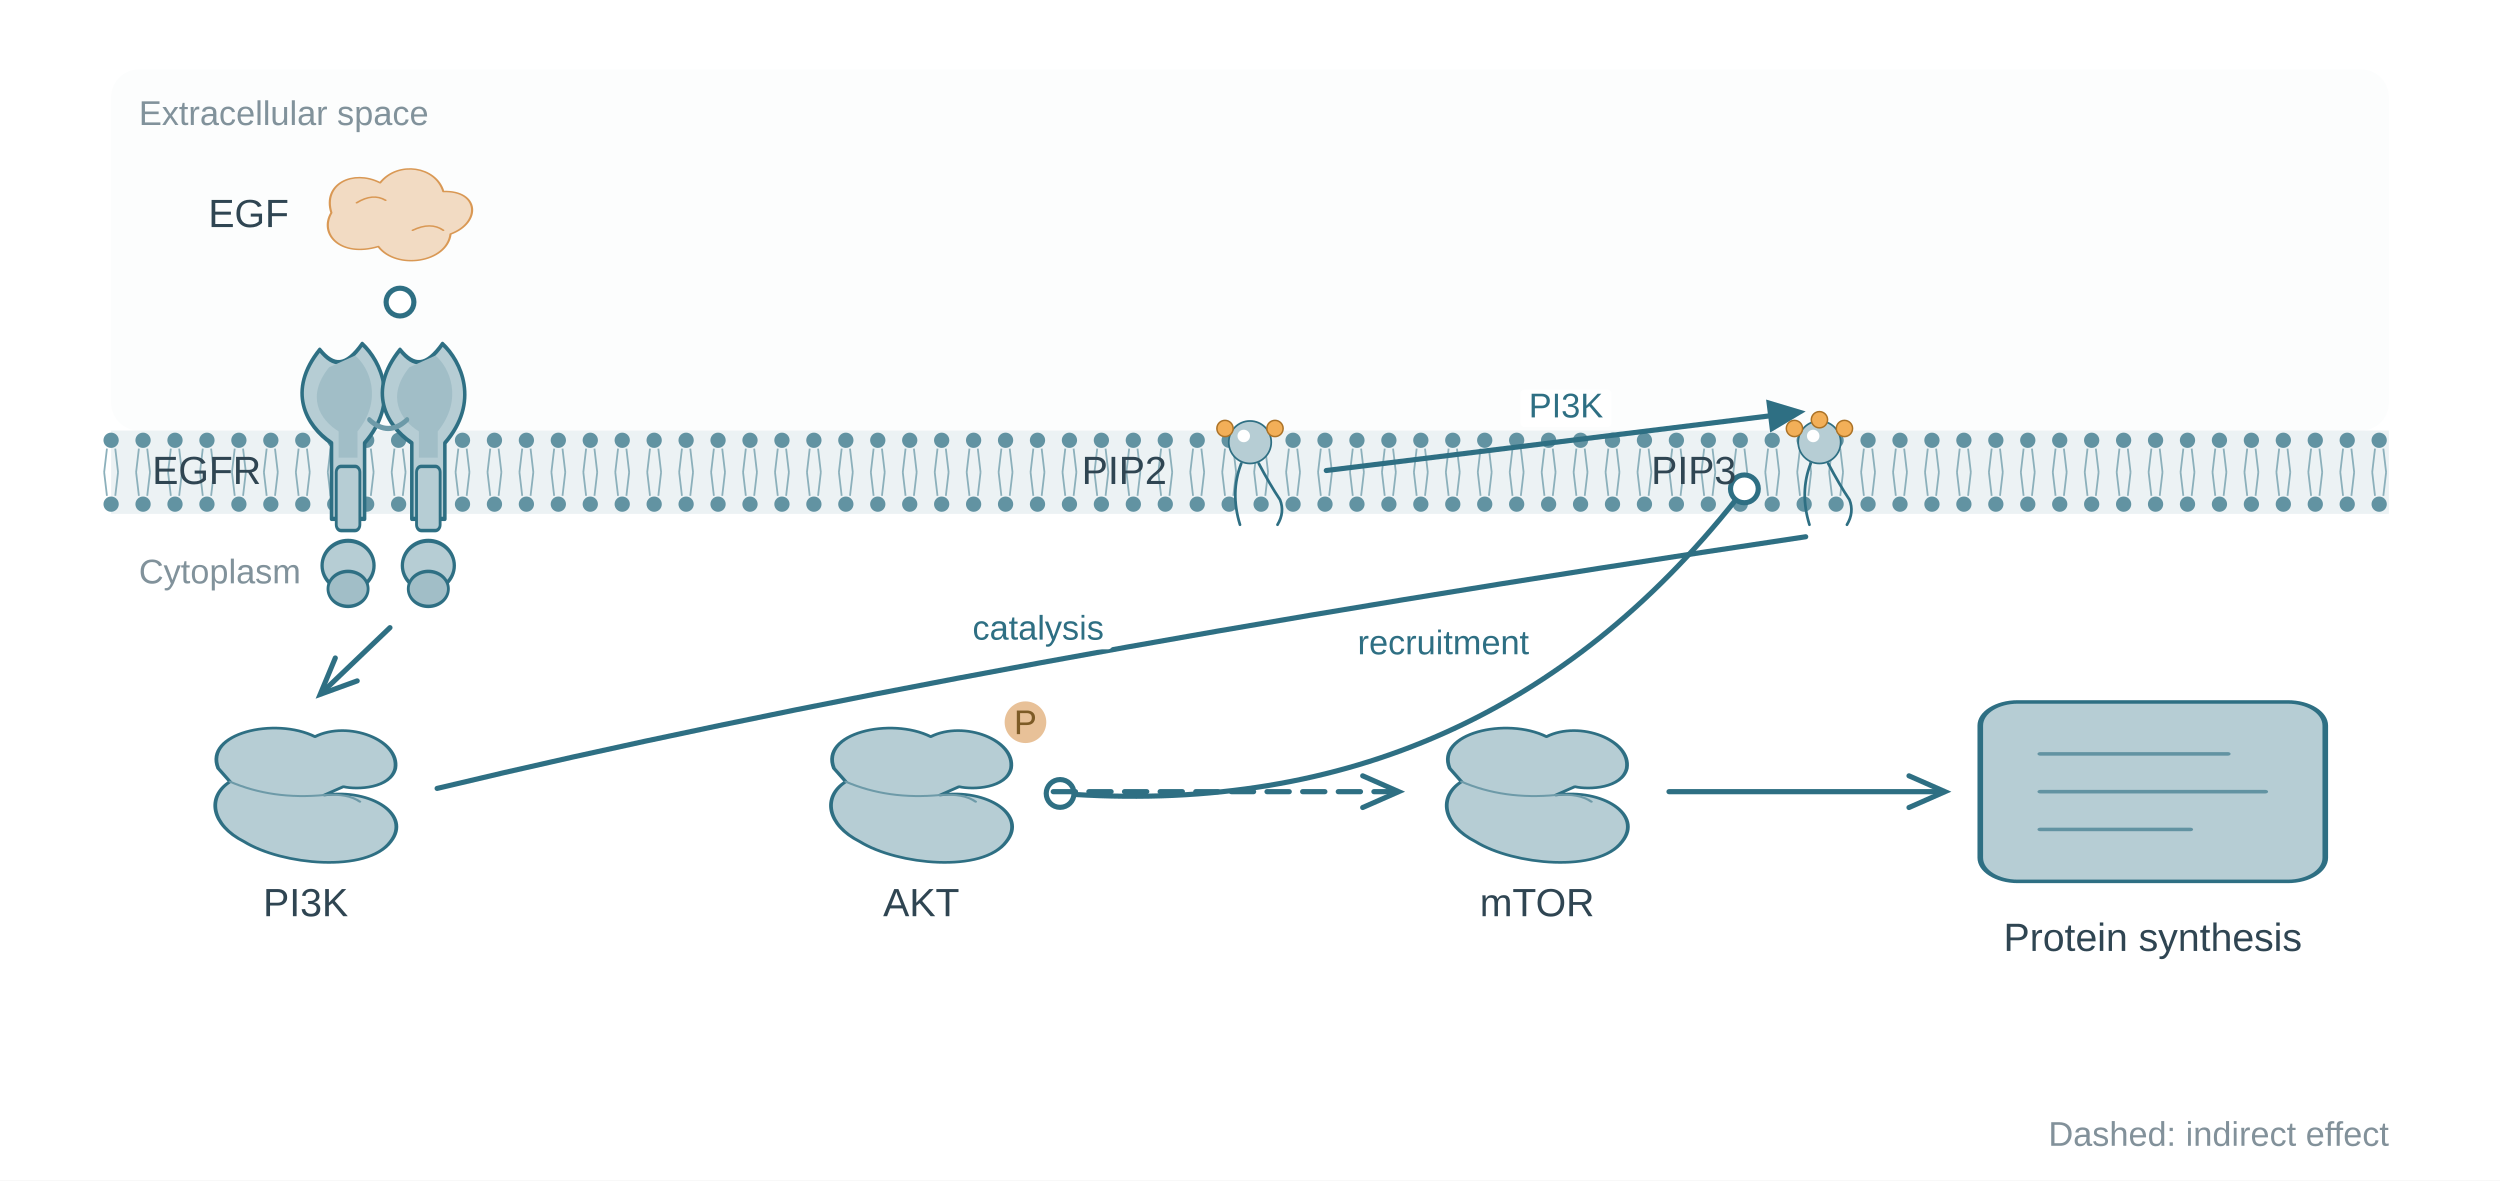
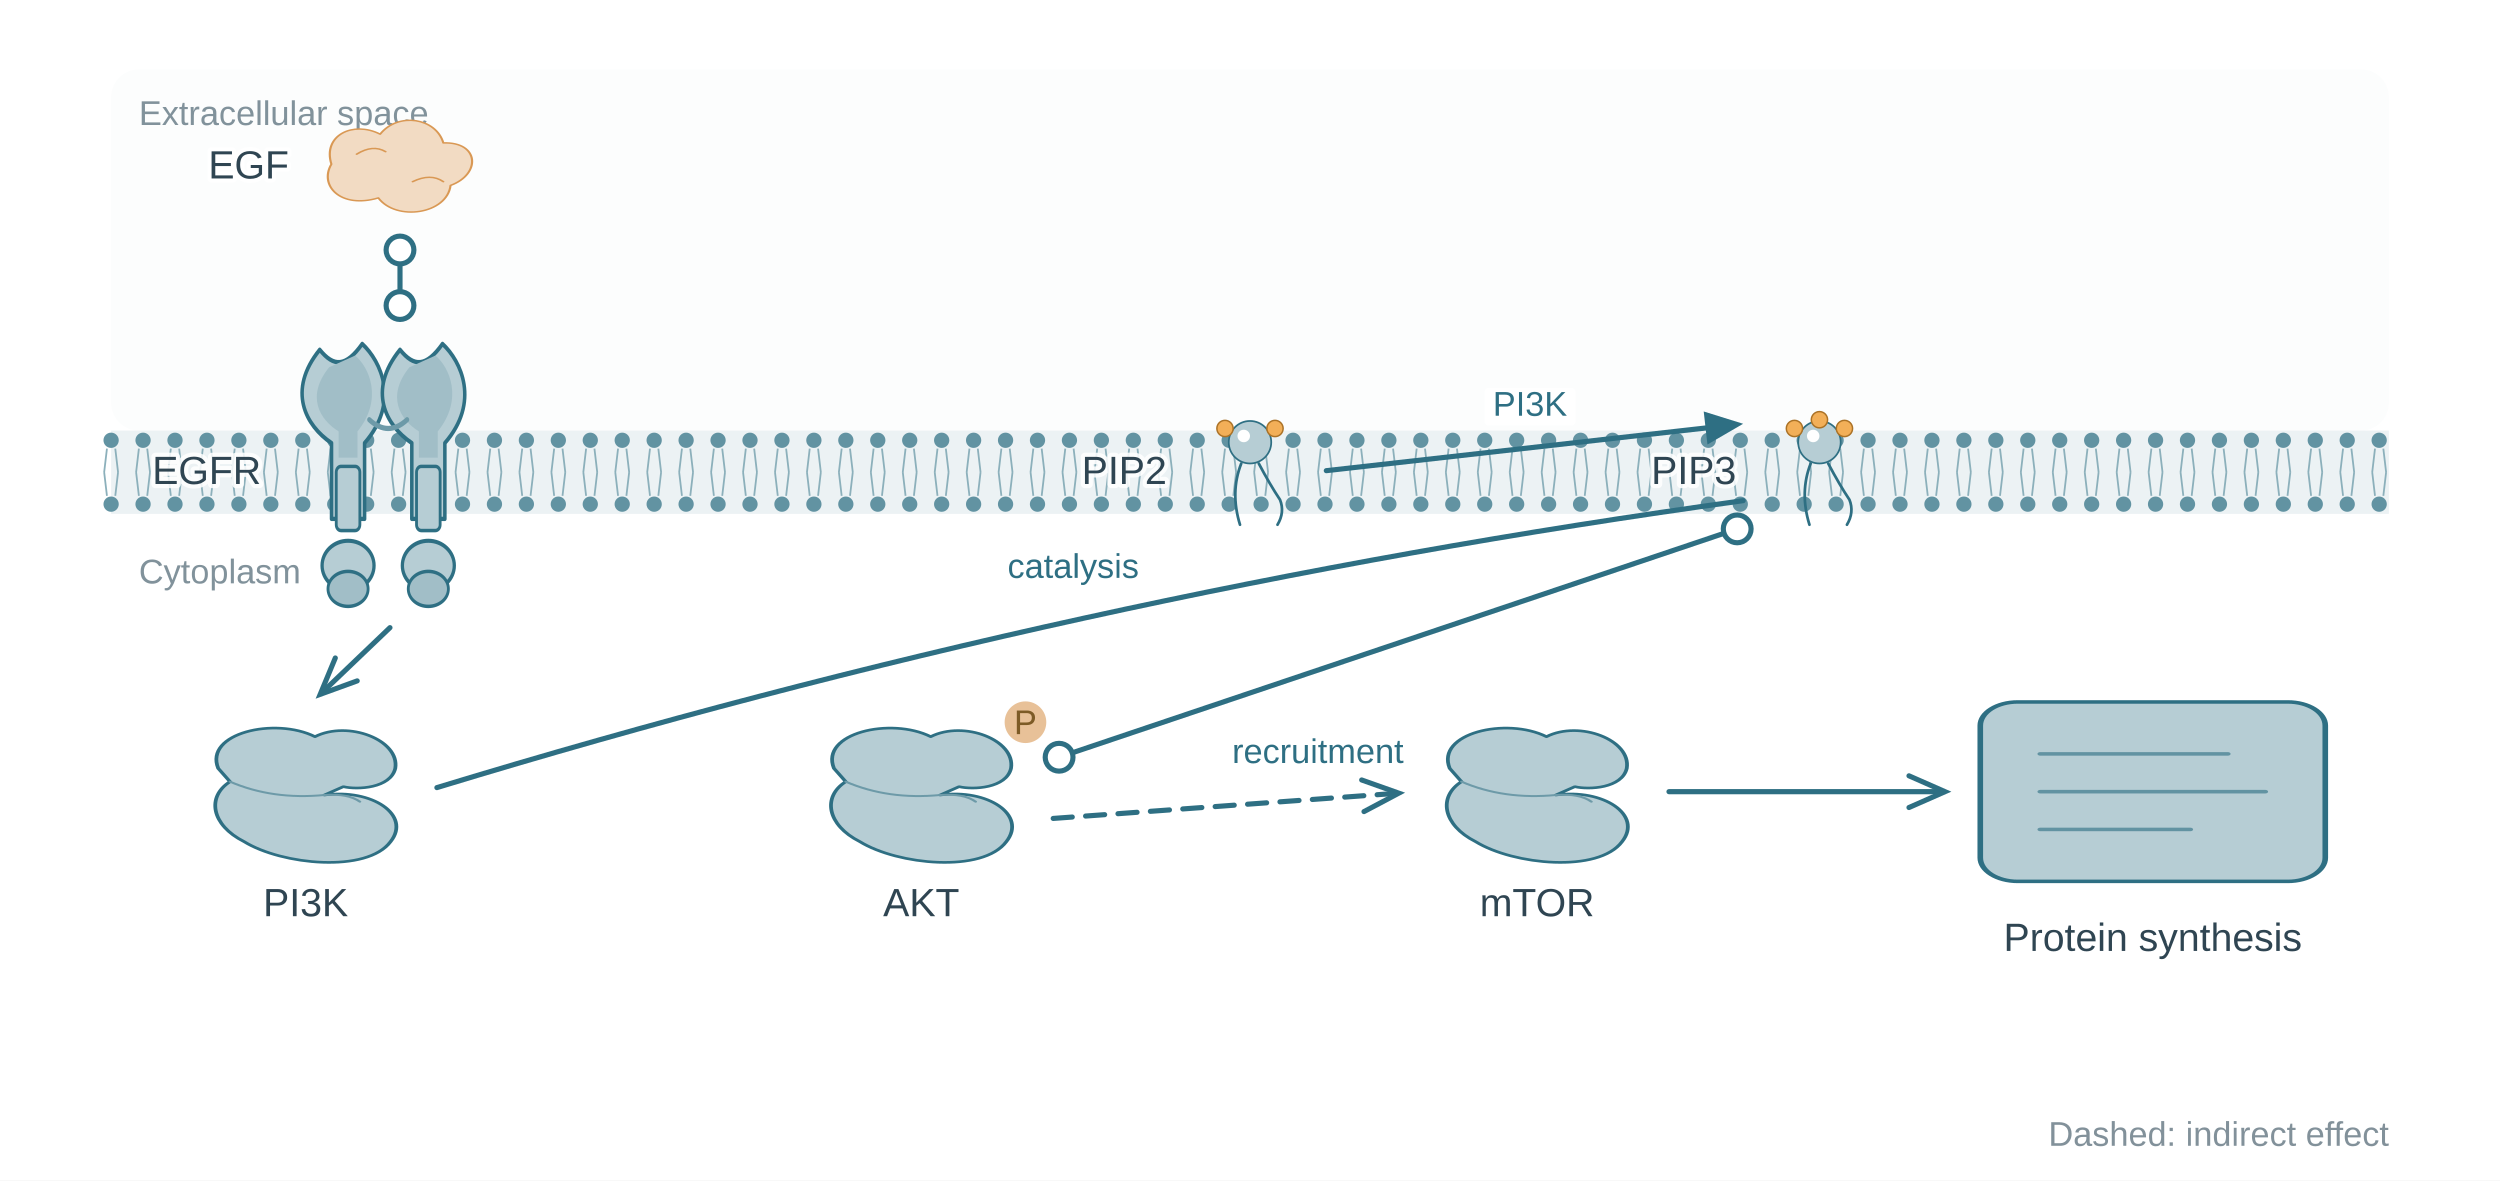
<svg xmlns="http://www.w3.org/2000/svg" width="180.0mm" height="85.0mm" viewBox="0 0 180.0 85.0" data-version="3" data-revision="1">
  <rect width="180.0" height="85.0" fill="#FFFFFF" />
  <g id="layer-compartments">
    <rect x="8.0" y="5.0" width="164.0" height="26.0" rx="2" fill="#fcfdfd" />
    <text x="10" y="9" font-size="2.469" font-family="Arial,Microsoft YaHei,sans-serif" fill="#81929B" text-anchor="start" font-weight="400">Extracellular space</text>
    <rect x="8.0" y="31.0" width="164.0" height="6.0" fill="#ecf2f4" />
    <path d="M 7.7 32.3 L 7.5 34.0 M 8.3 32.3 L 8.5 34.0 M 7.7 35.7 L 7.5 34.0 M 8.3 35.7 L 8.5 34.0" fill="none" stroke="#8cb0bb" stroke-width=".13" />
    <circle cx="8.0" cy="31.7" r=".55" fill="#6293a2" />
    <circle cx="8.0" cy="36.3" r=".55" fill="#6293a2" />
    <path d="M 10.0 32.3 L 9.8 34.0 M 10.6 32.3 L 10.8 34.0 M 10.0 35.7 L 9.8 34.0 M 10.6 35.7 L 10.8 34.0" fill="none" stroke="#8cb0bb" stroke-width=".13" />
    <circle cx="10.3" cy="31.7" r=".55" fill="#6293a2" />
    <circle cx="10.3" cy="36.3" r=".55" fill="#6293a2" />
    <path d="M 12.3 32.3 L 12.1 34.0 M 12.9 32.3 L 13.1 34.0 M 12.3 35.7 L 12.1 34.0 M 12.9 35.7 L 13.1 34.0" fill="none" stroke="#8cb0bb" stroke-width=".13" />
    <circle cx="12.6" cy="31.7" r=".55" fill="#6293a2" />
    <circle cx="12.6" cy="36.3" r=".55" fill="#6293a2" />
    <path d="M 14.6 32.3 L 14.4 34.0 M 15.2 32.3 L 15.4 34.0 M 14.6 35.7 L 14.4 34.0 M 15.2 35.7 L 15.4 34.0" fill="none" stroke="#8cb0bb" stroke-width=".13" />
    <circle cx="14.9" cy="31.7" r=".55" fill="#6293a2" />
    <circle cx="14.9" cy="36.3" r=".55" fill="#6293a2" />
    <path d="M 16.9 32.3 L 16.7 34.0 M 17.5 32.3 L 17.7 34.0 M 16.9 35.7 L 16.7 34.0 M 17.5 35.7 L 17.7 34.0" fill="none" stroke="#8cb0bb" stroke-width=".13" />
    <circle cx="17.2" cy="31.7" r=".55" fill="#6293a2" />
    <circle cx="17.2" cy="36.3" r=".55" fill="#6293a2" />
    <path d="M 19.2 32.3 L 19.0 34.0 M 19.8 32.3 L 20.0 34.0 M 19.2 35.7 L 19.0 34.0 M 19.8 35.7 L 20.0 34.0" fill="none" stroke="#8cb0bb" stroke-width=".13" />
    <circle cx="19.5" cy="31.7" r=".55" fill="#6293a2" />
    <circle cx="19.5" cy="36.3" r=".55" fill="#6293a2" />
    <path d="M 21.5 32.3 L 21.3 34.0 M 22.1 32.3 L 22.3 34.0 M 21.5 35.7 L 21.3 34.0 M 22.1 35.7 L 22.3 34.0" fill="none" stroke="#8cb0bb" stroke-width=".13" />
    <circle cx="21.8" cy="31.7" r=".55" fill="#6293a2" />
    <circle cx="21.8" cy="36.3" r=".55" fill="#6293a2" />
    <path d="M 23.8 32.3 L 23.6 34.0 M 24.4 32.3 L 24.6 34.0 M 23.8 35.7 L 23.6 34.0 M 24.4 35.7 L 24.6 34.0" fill="none" stroke="#8cb0bb" stroke-width=".13" />
    <circle cx="24.1" cy="31.7" r=".55" fill="#6293a2" />
    <circle cx="24.1" cy="36.3" r=".55" fill="#6293a2" />
    <path d="M 26.1 32.3 L 25.9 34.0 M 26.7 32.3 L 26.9 34.0 M 26.1 35.7 L 25.9 34.0 M 26.7 35.7 L 26.9 34.0" fill="none" stroke="#8cb0bb" stroke-width=".13" />
    <circle cx="26.4" cy="31.7" r=".55" fill="#6293a2" />
    <circle cx="26.4" cy="36.3" r=".55" fill="#6293a2" />
    <path d="M 28.4 32.3 L 28.2 34.0 M 29.0 32.3 L 29.2 34.0 M 28.4 35.7 L 28.2 34.0 M 29.0 35.7 L 29.2 34.0" fill="none" stroke="#8cb0bb" stroke-width=".13" />
    <circle cx="28.7" cy="31.7" r=".55" fill="#6293a2" />
    <circle cx="28.7" cy="36.3" r=".55" fill="#6293a2" />
    <path d="M 30.7 32.3 L 30.5 34.0 M 31.3 32.3 L 31.5 34.0 M 30.7 35.7 L 30.5 34.0 M 31.3 35.7 L 31.5 34.0" fill="none" stroke="#8cb0bb" stroke-width=".13" />
    <circle cx="31.0" cy="31.7" r=".55" fill="#6293a2" />
    <circle cx="31.0" cy="36.3" r=".55" fill="#6293a2" />
    <path d="M 33.0 32.3 L 32.8 34.0 M 33.6 32.3 L 33.8 34.0 M 33.0 35.7 L 32.8 34.0 M 33.6 35.7 L 33.8 34.0" fill="none" stroke="#8cb0bb" stroke-width=".13" />
    <circle cx="33.3" cy="31.7" r=".55" fill="#6293a2" />
    <circle cx="33.3" cy="36.3" r=".55" fill="#6293a2" />
    <path d="M 35.3 32.3 L 35.1 34.0 M 35.9 32.3 L 36.1 34.0 M 35.3 35.7 L 35.1 34.0 M 35.9 35.7 L 36.1 34.0" fill="none" stroke="#8cb0bb" stroke-width=".13" />
    <circle cx="35.6" cy="31.7" r=".55" fill="#6293a2" />
    <circle cx="35.6" cy="36.3" r=".55" fill="#6293a2" />
    <path d="M 37.6 32.3 L 37.4 34.0 M 38.2 32.3 L 38.4 34.0 M 37.6 35.7 L 37.4 34.0 M 38.2 35.7 L 38.4 34.0" fill="none" stroke="#8cb0bb" stroke-width=".13" />
    <circle cx="37.9" cy="31.7" r=".55" fill="#6293a2" />
    <circle cx="37.9" cy="36.3" r=".55" fill="#6293a2" />
    <path d="M 39.9 32.3 L 39.7 34.0 M 40.5 32.3 L 40.7 34.0 M 39.9 35.7 L 39.7 34.0 M 40.5 35.7 L 40.7 34.0" fill="none" stroke="#8cb0bb" stroke-width=".13" />
    <circle cx="40.2" cy="31.7" r=".55" fill="#6293a2" />
    <circle cx="40.2" cy="36.3" r=".55" fill="#6293a2" />
    <path d="M 42.2 32.3 L 42.0 34.0 M 42.8 32.3 L 43.0 34.0 M 42.2 35.7 L 42.0 34.0 M 42.8 35.7 L 43.0 34.0" fill="none" stroke="#8cb0bb" stroke-width=".13" />
    <circle cx="42.5" cy="31.7" r=".55" fill="#6293a2" />
    <circle cx="42.5" cy="36.3" r=".55" fill="#6293a2" />
    <path d="M 44.5 32.3 L 44.3 34.0 M 45.1 32.3 L 45.3 34.0 M 44.5 35.7 L 44.3 34.0 M 45.1 35.7 L 45.3 34.0" fill="none" stroke="#8cb0bb" stroke-width=".13" />
    <circle cx="44.8" cy="31.7" r=".55" fill="#6293a2" />
    <circle cx="44.8" cy="36.3" r=".55" fill="#6293a2" />
    <path d="M 46.8 32.3 L 46.6 34.0 M 47.4 32.3 L 47.6 34.0 M 46.8 35.7 L 46.6 34.0 M 47.4 35.7 L 47.6 34.0" fill="none" stroke="#8cb0bb" stroke-width=".13" />
    <circle cx="47.1" cy="31.7" r=".55" fill="#6293a2" />
    <circle cx="47.1" cy="36.3" r=".55" fill="#6293a2" />
    <path d="M 49.1 32.3 L 48.9 34.0 M 49.7 32.3 L 49.9 34.0 M 49.1 35.7 L 48.9 34.0 M 49.7 35.7 L 49.9 34.0" fill="none" stroke="#8cb0bb" stroke-width=".13" />
    <circle cx="49.4" cy="31.7" r=".55" fill="#6293a2" />
    <circle cx="49.4" cy="36.3" r=".55" fill="#6293a2" />
    <path d="M 51.4 32.3 L 51.2 34.0 M 52 32.3 L 52.2 34.0 M 51.4 35.7 L 51.2 34.0 M 52 35.7 L 52.2 34.0" fill="none" stroke="#8cb0bb" stroke-width=".13" />
    <circle cx="51.7" cy="31.7" r=".55" fill="#6293a2" />
    <circle cx="51.7" cy="36.3" r=".55" fill="#6293a2" />
    <path d="M 53.7 32.3 L 53.5 34.0 M 54.3 32.3 L 54.5 34.0 M 53.7 35.7 L 53.5 34.0 M 54.3 35.7 L 54.5 34.0" fill="none" stroke="#8cb0bb" stroke-width=".13" />
    <circle cx="54.0" cy="31.7" r=".55" fill="#6293a2" />
    <circle cx="54.0" cy="36.3" r=".55" fill="#6293a2" />
    <path d="M 56.0 32.3 L 55.8 34.0 M 56.6 32.3 L 56.8 34.0 M 56.0 35.7 L 55.8 34.0 M 56.6 35.7 L 56.8 34.0" fill="none" stroke="#8cb0bb" stroke-width=".13" />
    <circle cx="56.3" cy="31.7" r=".55" fill="#6293a2" />
    <circle cx="56.3" cy="36.3" r=".55" fill="#6293a2" />
    <path d="M 58.3 32.3 L 58.1 34.0 M 58.9 32.3 L 59.1 34.0 M 58.3 35.7 L 58.1 34.0 M 58.9 35.7 L 59.1 34.0" fill="none" stroke="#8cb0bb" stroke-width=".13" />
    <circle cx="58.6" cy="31.7" r=".55" fill="#6293a2" />
    <circle cx="58.6" cy="36.3" r=".55" fill="#6293a2" />
    <path d="M 60.6 32.3 L 60.4 34.0 M 61.2 32.3 L 61.4 34.0 M 60.6 35.7 L 60.4 34.0 M 61.2 35.7 L 61.4 34.0" fill="none" stroke="#8cb0bb" stroke-width=".13" />
    <circle cx="60.9" cy="31.7" r=".55" fill="#6293a2" />
    <circle cx="60.9" cy="36.3" r=".55" fill="#6293a2" />
    <path d="M 62.9 32.3 L 62.7 34.0 M 63.5 32.3 L 63.7 34.0 M 62.9 35.7 L 62.7 34.0 M 63.5 35.7 L 63.7 34.0" fill="none" stroke="#8cb0bb" stroke-width=".13" />
    <circle cx="63.2" cy="31.7" r=".55" fill="#6293a2" />
    <circle cx="63.2" cy="36.3" r=".55" fill="#6293a2" />
    <path d="M 65.2 32.3 L 65.0 34.0 M 65.8 32.3 L 66.0 34.0 M 65.2 35.7 L 65.0 34.0 M 65.8 35.7 L 66.0 34.0" fill="none" stroke="#8cb0bb" stroke-width=".13" />
    <circle cx="65.5" cy="31.7" r=".55" fill="#6293a2" />
    <circle cx="65.5" cy="36.3" r=".55" fill="#6293a2" />
    <path d="M 67.5 32.3 L 67.3 34.0 M 68.1 32.3 L 68.3 34.0 M 67.5 35.7 L 67.3 34.0 M 68.1 35.7 L 68.3 34.0" fill="none" stroke="#8cb0bb" stroke-width=".13" />
    <circle cx="67.8" cy="31.7" r=".55" fill="#6293a2" />
    <circle cx="67.8" cy="36.3" r=".55" fill="#6293a2" />
    <path d="M 69.8 32.3 L 69.6 34.0 M 70.4 32.3 L 70.6 34.0 M 69.8 35.7 L 69.6 34.0 M 70.4 35.7 L 70.6 34.0" fill="none" stroke="#8cb0bb" stroke-width=".13" />
    <circle cx="70.1" cy="31.7" r=".55" fill="#6293a2" />
    <circle cx="70.1" cy="36.3" r=".55" fill="#6293a2" />
    <path d="M 72.1 32.3 L 71.9 34.0 M 72.7 32.3 L 72.9 34.0 M 72.1 35.7 L 71.9 34.0 M 72.7 35.7 L 72.9 34.0" fill="none" stroke="#8cb0bb" stroke-width=".13" />
    <circle cx="72.4" cy="31.7" r=".55" fill="#6293a2" />
    <circle cx="72.4" cy="36.3" r=".55" fill="#6293a2" />
    <path d="M 74.4 32.3 L 74.2 34.0 M 75 32.3 L 75.2 34.0 M 74.4 35.7 L 74.2 34.0 M 75 35.7 L 75.2 34.0" fill="none" stroke="#8cb0bb" stroke-width=".13" />
    <circle cx="74.7" cy="31.7" r=".55" fill="#6293a2" />
    <circle cx="74.7" cy="36.3" r=".55" fill="#6293a2" />
    <path d="M 76.7 32.3 L 76.5 34.0 M 77.3 32.3 L 77.5 34.0 M 76.7 35.7 L 76.5 34.0 M 77.3 35.7 L 77.5 34.0" fill="none" stroke="#8cb0bb" stroke-width=".13" />
    <circle cx="77.0" cy="31.7" r=".55" fill="#6293a2" />
    <circle cx="77.0" cy="36.3" r=".55" fill="#6293a2" />
    <path d="M 79.0 32.3 L 78.8 34.0 M 79.6 32.3 L 79.8 34.0 M 79.0 35.7 L 78.8 34.0 M 79.6 35.7 L 79.8 34.0" fill="none" stroke="#8cb0bb" stroke-width=".13" />
    <circle cx="79.3" cy="31.7" r=".55" fill="#6293a2" />
    <circle cx="79.3" cy="36.3" r=".55" fill="#6293a2" />
    <path d="M 81.3 32.3 L 81.1 34.0 M 81.9 32.3 L 82.1 34.0 M 81.3 35.7 L 81.1 34.0 M 81.9 35.7 L 82.1 34.0" fill="none" stroke="#8cb0bb" stroke-width=".13" />
    <circle cx="81.6" cy="31.7" r=".55" fill="#6293a2" />
    <circle cx="81.6" cy="36.3" r=".55" fill="#6293a2" />
    <path d="M 83.6 32.3 L 83.4 34.0 M 84.2 32.3 L 84.4 34.0 M 83.6 35.7 L 83.4 34.0 M 84.2 35.7 L 84.4 34.0" fill="none" stroke="#8cb0bb" stroke-width=".13" />
    <circle cx="83.9" cy="31.7" r=".55" fill="#6293a2" />
    <circle cx="83.9" cy="36.3" r=".55" fill="#6293a2" />
    <path d="M 85.9 32.3 L 85.7 34.0 M 86.5 32.3 L 86.7 34.0 M 85.9 35.7 L 85.7 34.0 M 86.5 35.7 L 86.7 34.0" fill="none" stroke="#8cb0bb" stroke-width=".13" />
    <circle cx="86.2" cy="31.7" r=".55" fill="#6293a2" />
    <circle cx="86.2" cy="36.3" r=".55" fill="#6293a2" />
    <path d="M 88.2 32.3 L 88.0 34.0 M 88.8 32.3 L 89.0 34.0 M 88.2 35.7 L 88.0 34.0 M 88.8 35.7 L 89.0 34.0" fill="none" stroke="#8cb0bb" stroke-width=".13" />
    <circle cx="88.5" cy="31.7" r=".55" fill="#6293a2" />
    <circle cx="88.5" cy="36.3" r=".55" fill="#6293a2" />
    <path d="M 90.5 32.3 L 90.3 34.0 M 91.1 32.3 L 91.3 34.0 M 90.5 35.7 L 90.3 34.0 M 91.1 35.7 L 91.3 34.0" fill="none" stroke="#8cb0bb" stroke-width=".13" />
    <circle cx="90.8" cy="31.7" r=".55" fill="#6293a2" />
    <circle cx="90.8" cy="36.3" r=".55" fill="#6293a2" />
    <path d="M 92.8 32.3 L 92.6 34.0 M 93.4 32.3 L 93.6 34.0 M 92.8 35.7 L 92.6 34.0 M 93.4 35.7 L 93.6 34.0" fill="none" stroke="#8cb0bb" stroke-width=".13" />
    <circle cx="93.1" cy="31.7" r=".55" fill="#6293a2" />
    <circle cx="93.1" cy="36.3" r=".55" fill="#6293a2" />
    <path d="M 95.1 32.3 L 94.9 34.0 M 95.7 32.3 L 95.9 34.0 M 95.1 35.7 L 94.9 34.0 M 95.7 35.7 L 95.9 34.0" fill="none" stroke="#8cb0bb" stroke-width=".13" />
    <circle cx="95.4" cy="31.7" r=".55" fill="#6293a2" />
    <circle cx="95.4" cy="36.3" r=".55" fill="#6293a2" />
    <path d="M 97.4 32.3 L 97.2 34.0 M 98 32.3 L 98.2 34.0 M 97.4 35.7 L 97.2 34.0 M 98 35.7 L 98.2 34.0" fill="none" stroke="#8cb0bb" stroke-width=".13" />
    <circle cx="97.7" cy="31.7" r=".55" fill="#6293a2" />
    <circle cx="97.7" cy="36.3" r=".55" fill="#6293a2" />
    <path d="M 99.7 32.3 L 99.5 34.0 M 100.3 32.3 L 100.5 34.0 M 99.7 35.7 L 99.5 34.0 M 100.3 35.7 L 100.5 34.0" fill="none" stroke="#8cb0bb" stroke-width=".13" />
    <circle cx="100.0" cy="31.7" r=".55" fill="#6293a2" />
    <circle cx="100.0" cy="36.3" r=".55" fill="#6293a2" />
    <path d="M 102.0 32.3 L 101.8 34.0 M 102.6 32.3 L 102.8 34.0 M 102.0 35.7 L 101.8 34.0 M 102.6 35.7 L 102.8 34.0" fill="none" stroke="#8cb0bb" stroke-width=".13" />
    <circle cx="102.3" cy="31.7" r=".55" fill="#6293a2" />
    <circle cx="102.3" cy="36.3" r=".55" fill="#6293a2" />
    <path d="M 104.3 32.3 L 104.1 34.0 M 104.9 32.3 L 105.1 34.0 M 104.3 35.7 L 104.1 34.0 M 104.9 35.7 L 105.1 34.0" fill="none" stroke="#8cb0bb" stroke-width=".13" />
    <circle cx="104.6" cy="31.7" r=".55" fill="#6293a2" />
    <circle cx="104.6" cy="36.3" r=".55" fill="#6293a2" />
    <path d="M 106.6 32.3 L 106.4 34.0 M 107.2 32.3 L 107.4 34.0 M 106.6 35.7 L 106.4 34.0 M 107.2 35.7 L 107.4 34.0" fill="none" stroke="#8cb0bb" stroke-width=".13" />
    <circle cx="106.9" cy="31.7" r=".55" fill="#6293a2" />
    <circle cx="106.9" cy="36.3" r=".55" fill="#6293a2" />
    <path d="M 108.9 32.3 L 108.7 34.0 M 109.5 32.3 L 109.7 34.0 M 108.9 35.7 L 108.7 34.0 M 109.5 35.7 L 109.7 34.0" fill="none" stroke="#8cb0bb" stroke-width=".13" />
    <circle cx="109.2" cy="31.7" r=".55" fill="#6293a2" />
    <circle cx="109.2" cy="36.3" r=".55" fill="#6293a2" />
    <path d="M 111.2 32.3 L 111 34.0 M 111.8 32.3 L 112 34.0 M 111.2 35.7 L 111 34.0 M 111.8 35.7 L 112 34.0" fill="none" stroke="#8cb0bb" stroke-width=".13" />
    <circle cx="111.5" cy="31.7" r=".55" fill="#6293a2" />
    <circle cx="111.5" cy="36.3" r=".55" fill="#6293a2" />
    <path d="M 113.5 32.3 L 113.3 34.0 M 114.1 32.3 L 114.3 34.0 M 113.5 35.7 L 113.3 34.0 M 114.1 35.7 L 114.3 34.0" fill="none" stroke="#8cb0bb" stroke-width=".13" />
    <circle cx="113.8" cy="31.7" r=".55" fill="#6293a2" />
    <circle cx="113.8" cy="36.3" r=".55" fill="#6293a2" />
    <path d="M 115.8 32.3 L 115.6 34.0 M 116.4 32.3 L 116.6 34.0 M 115.8 35.7 L 115.6 34.0 M 116.4 35.7 L 116.6 34.0" fill="none" stroke="#8cb0bb" stroke-width=".13" />
    <circle cx="116.1" cy="31.7" r=".55" fill="#6293a2" />
    <circle cx="116.1" cy="36.3" r=".55" fill="#6293a2" />
    <path d="M 118.1 32.3 L 117.9 34.0 M 118.7 32.3 L 118.9 34.0 M 118.1 35.7 L 117.9 34.0 M 118.7 35.7 L 118.9 34.0" fill="none" stroke="#8cb0bb" stroke-width=".13" />
    <circle cx="118.4" cy="31.7" r=".55" fill="#6293a2" />
    <circle cx="118.4" cy="36.3" r=".55" fill="#6293a2" />
    <path d="M 120.4 32.3 L 120.2 34.0 M 121 32.3 L 121.2 34.0 M 120.4 35.7 L 120.2 34.0 M 121 35.7 L 121.2 34.0" fill="none" stroke="#8cb0bb" stroke-width=".13" />
    <circle cx="120.7" cy="31.7" r=".55" fill="#6293a2" />
    <circle cx="120.7" cy="36.3" r=".55" fill="#6293a2" />
    <path d="M 122.7 32.3 L 122.5 34.0 M 123.3 32.3 L 123.5 34.0 M 122.7 35.7 L 122.5 34.0 M 123.3 35.7 L 123.5 34.0" fill="none" stroke="#8cb0bb" stroke-width=".13" />
    <circle cx="123" cy="31.7" r=".55" fill="#6293a2" />
    <circle cx="123" cy="36.3" r=".55" fill="#6293a2" />
    <path d="M 125.0 32.3 L 124.8 34.0 M 125.6 32.3 L 125.8 34.0 M 125.0 35.7 L 124.8 34.0 M 125.6 35.7 L 125.8 34.0" fill="none" stroke="#8cb0bb" stroke-width=".13" />
    <circle cx="125.3" cy="31.7" r=".55" fill="#6293a2" />
    <circle cx="125.3" cy="36.3" r=".55" fill="#6293a2" />
    <path d="M 127.3 32.3 L 127.1 34.0 M 127.9 32.3 L 128.1 34.0 M 127.3 35.7 L 127.1 34.0 M 127.9 35.7 L 128.1 34.0" fill="none" stroke="#8cb0bb" stroke-width=".13" />
    <circle cx="127.6" cy="31.7" r=".55" fill="#6293a2" />
    <circle cx="127.6" cy="36.3" r=".55" fill="#6293a2" />
    <path d="M 129.6 32.3 L 129.4 34.0 M 130.2 32.3 L 130.4 34.0 M 129.6 35.7 L 129.4 34.0 M 130.2 35.7 L 130.4 34.0" fill="none" stroke="#8cb0bb" stroke-width=".13" />
    <circle cx="129.9" cy="31.7" r=".55" fill="#6293a2" />
    <circle cx="129.9" cy="36.3" r=".55" fill="#6293a2" />
    <path d="M 131.9 32.3 L 131.7 34.0 M 132.5 32.3 L 132.7 34.0 M 131.9 35.7 L 131.7 34.0 M 132.5 35.7 L 132.7 34.0" fill="none" stroke="#8cb0bb" stroke-width=".13" />
    <circle cx="132.2" cy="31.7" r=".55" fill="#6293a2" />
    <circle cx="132.2" cy="36.3" r=".55" fill="#6293a2" />
    <path d="M 134.2 32.3 L 134.0 34.0 M 134.8 32.3 L 135.0 34.0 M 134.2 35.7 L 134.0 34.0 M 134.8 35.7 L 135.0 34.0" fill="none" stroke="#8cb0bb" stroke-width=".13" />
    <circle cx="134.5" cy="31.7" r=".55" fill="#6293a2" />
    <circle cx="134.5" cy="36.3" r=".55" fill="#6293a2" />
    <path d="M 136.5 32.3 L 136.3 34.0 M 137.1 32.3 L 137.3 34.0 M 136.5 35.7 L 136.3 34.0 M 137.1 35.7 L 137.3 34.0" fill="none" stroke="#8cb0bb" stroke-width=".13" />
    <circle cx="136.8" cy="31.7" r=".55" fill="#6293a2" />
    <circle cx="136.8" cy="36.3" r=".55" fill="#6293a2" />
    <path d="M 138.8 32.3 L 138.6 34.0 M 139.4 32.3 L 139.6 34.0 M 138.8 35.7 L 138.6 34.0 M 139.4 35.7 L 139.6 34.0" fill="none" stroke="#8cb0bb" stroke-width=".13" />
    <circle cx="139.1" cy="31.7" r=".55" fill="#6293a2" />
    <circle cx="139.1" cy="36.3" r=".55" fill="#6293a2" />
    <path d="M 141.1 32.3 L 140.9 34.0 M 141.7 32.3 L 141.9 34.0 M 141.1 35.7 L 140.9 34.0 M 141.7 35.7 L 141.9 34.0" fill="none" stroke="#8cb0bb" stroke-width=".13" />
    <circle cx="141.4" cy="31.7" r=".55" fill="#6293a2" />
    <circle cx="141.4" cy="36.3" r=".55" fill="#6293a2" />
    <path d="M 143.4 32.3 L 143.2 34.0 M 144.0 32.3 L 144.2 34.0 M 143.4 35.7 L 143.2 34.0 M 144.0 35.7 L 144.2 34.0" fill="none" stroke="#8cb0bb" stroke-width=".13" />
    <circle cx="143.7" cy="31.7" r=".55" fill="#6293a2" />
    <circle cx="143.7" cy="36.3" r=".55" fill="#6293a2" />
    <path d="M 145.7 32.3 L 145.5 34.0 M 146.3 32.3 L 146.5 34.0 M 145.7 35.7 L 145.5 34.0 M 146.3 35.7 L 146.5 34.0" fill="none" stroke="#8cb0bb" stroke-width=".13" />
    <circle cx="146.0" cy="31.7" r=".55" fill="#6293a2" />
    <circle cx="146.0" cy="36.3" r=".55" fill="#6293a2" />
    <path d="M 148 32.3 L 147.8 34.0 M 148.6 32.3 L 148.8 34.0 M 148 35.7 L 147.8 34.0 M 148.6 35.7 L 148.8 34.0" fill="none" stroke="#8cb0bb" stroke-width=".13" />
    <circle cx="148.3" cy="31.7" r=".55" fill="#6293a2" />
    <circle cx="148.3" cy="36.3" r=".55" fill="#6293a2" />
    <path d="M 150.3 32.3 L 150.1 34.0 M 150.9 32.3 L 151.1 34.0 M 150.3 35.7 L 150.1 34.0 M 150.9 35.7 L 151.1 34.0" fill="none" stroke="#8cb0bb" stroke-width=".13" />
    <circle cx="150.6" cy="31.7" r=".55" fill="#6293a2" />
    <circle cx="150.6" cy="36.3" r=".55" fill="#6293a2" />
    <path d="M 152.6 32.3 L 152.4 34.0 M 153.2 32.3 L 153.4 34.0 M 152.6 35.7 L 152.4 34.0 M 153.2 35.7 L 153.4 34.0" fill="none" stroke="#8cb0bb" stroke-width=".13" />
    <circle cx="152.9" cy="31.7" r=".55" fill="#6293a2" />
    <circle cx="152.9" cy="36.3" r=".55" fill="#6293a2" />
    <path d="M 154.9 32.3 L 154.7 34.0 M 155.5 32.3 L 155.7 34.0 M 154.9 35.7 L 154.7 34.0 M 155.5 35.7 L 155.7 34.0" fill="none" stroke="#8cb0bb" stroke-width=".13" />
    <circle cx="155.2" cy="31.7" r=".55" fill="#6293a2" />
    <circle cx="155.2" cy="36.3" r=".55" fill="#6293a2" />
    <path d="M 157.2 32.3 L 157.0 34.0 M 157.8 32.3 L 158.0 34.0 M 157.2 35.7 L 157.0 34.0 M 157.8 35.7 L 158.0 34.0" fill="none" stroke="#8cb0bb" stroke-width=".13" />
    <circle cx="157.5" cy="31.7" r=".55" fill="#6293a2" />
    <circle cx="157.5" cy="36.3" r=".55" fill="#6293a2" />
    <path d="M 159.5 32.3 L 159.3 34.0 M 160.1 32.3 L 160.3 34.0 M 159.5 35.7 L 159.3 34.0 M 160.1 35.7 L 160.3 34.0" fill="none" stroke="#8cb0bb" stroke-width=".13" />
    <circle cx="159.8" cy="31.7" r=".55" fill="#6293a2" />
    <circle cx="159.8" cy="36.3" r=".55" fill="#6293a2" />
    <path d="M 161.8 32.3 L 161.6 34.0 M 162.4 32.3 L 162.6 34.0 M 161.8 35.7 L 161.6 34.0 M 162.4 35.7 L 162.6 34.0" fill="none" stroke="#8cb0bb" stroke-width=".13" />
    <circle cx="162.1" cy="31.7" r=".55" fill="#6293a2" />
    <circle cx="162.1" cy="36.3" r=".55" fill="#6293a2" />
    <path d="M 164.1 32.3 L 163.9 34.0 M 164.7 32.3 L 164.9 34.0 M 164.1 35.7 L 163.9 34.0 M 164.7 35.7 L 164.9 34.0" fill="none" stroke="#8cb0bb" stroke-width=".13" />
    <circle cx="164.4" cy="31.7" r=".55" fill="#6293a2" />
    <circle cx="164.4" cy="36.3" r=".55" fill="#6293a2" />
    <path d="M 166.4 32.3 L 166.2 34.0 M 167.0 32.3 L 167.2 34.0 M 166.4 35.7 L 166.2 34.0 M 167.0 35.7 L 167.2 34.0" fill="none" stroke="#8cb0bb" stroke-width=".13" />
    <circle cx="166.7" cy="31.7" r=".55" fill="#6293a2" />
    <circle cx="166.7" cy="36.3" r=".55" fill="#6293a2" />
    <path d="M 168.7 32.3 L 168.5 34.0 M 169.3 32.3 L 169.5 34.0 M 168.7 35.7 L 168.5 34.0 M 169.3 35.7 L 169.5 34.0" fill="none" stroke="#8cb0bb" stroke-width=".13" />
    <circle cx="169.0" cy="31.7" r=".55" fill="#6293a2" />
    <circle cx="169.0" cy="36.3" r=".55" fill="#6293a2" />
    <path d="M 171 32.3 L 170.8 34.0 M 171.6 32.3 L 171.8 34.0 M 171 35.7 L 170.8 34.0 M 171.6 35.7 L 171.8 34.0" fill="none" stroke="#8cb0bb" stroke-width=".13" />
    <circle cx="171.3" cy="31.7" r=".55" fill="#6293a2" />
    <circle cx="171.3" cy="36.3" r=".55" fill="#6293a2" />
    <rect x="8.0" y="38.0" width="164.0" height="38.0" rx="2" fill="#FFFFFF" />
    <text x="10" y="42" font-size="2.469" font-family="Arial,Microsoft YaHei,sans-serif" fill="#81929B" text-anchor="start" font-weight="400">Cytoplasm</text>
  </g>
  <g id="layer-context" />
  <g id="layer-relations">
    <g data-relation-id="e1" data-relation-type="binds" id="rel-e1">
-       <circle fill="#FFFFFF" stroke="#2E6F83" stroke-width="0.37" stroke-linecap="round" stroke-linejoin="round" data-endpoint="paired-circles" cx="28.8" cy="21.75" r="1.0" />
+       <path fill="none" stroke="#2E6F83" stroke-width="0.37" stroke-linecap="round" stroke-linejoin="round" d="M 28.8 19.0 Q 28.8 20.0 28.8 21.0" data-line-body="true" data-indirect="false" />
+       <circle fill="#FFFFFF" stroke="#2E6F83" stroke-width="0.37" stroke-linecap="round" stroke-linejoin="round" data-endpoint="paired-circles" cx="28.8" cy="18.0" r="1.0" />
+       <circle fill="#FFFFFF" stroke="#2E6F83" stroke-width="0.37" stroke-linecap="round" stroke-linejoin="round" data-endpoint="paired-circles" cx="28.8" cy="22.0" r="1.0" />
    </g>
    <g data-relation-id="e2" data-relation-type="activates" id="rel-e2">
      <path fill="none" stroke="#2E6F83" stroke-width="0.37" stroke-linecap="round" stroke-linejoin="round" d="M 28.077 45.191 Q 25.633 47.527 23.189 49.863" data-line-body="true" data-indirect="false" />
      <path fill="none" stroke="#2E6F83" stroke-width="0.37" stroke-linecap="round" stroke-linejoin="miter" data-endpoint="open-arrow" d="M 24.141 47.375 L 23.055 49.991 L 25.718 49.024" stroke-miterlimit="8" />
    </g>
    <g data-relation-id="e3" data-relation-type="converts" id="rel-e3">
-       <path fill="none" stroke="#2E6F83" stroke-width="0.37" stroke-linecap="round" stroke-linejoin="round" d="M 95.492 33.878 Q 111.939 31.85 128.386 29.822" data-line-body="true" data-indirect="false" />
-       <path fill="#2E6F83" stroke="none" stroke-width="0.37" stroke-linecap="round" stroke-linejoin="round" data-endpoint="filled-arrow" d="M 130.008 29.622 L 127.452 31.144 L 127.159 28.767 Z" />
-       <rect x="109.473" y="28.05" width="6.554" height="2.7" rx=".3" fill="#FFFFFF" />
-       <text x="112.75" y="30.05" font-size="2.469" font-family="Arial,Microsoft YaHei,sans-serif" fill="#2E6F83" text-anchor="middle" font-weight="400">PI3K</text>
+       <path fill="none" stroke="#2E6F83" stroke-width="0.37" stroke-linecap="round" stroke-linejoin="round" d="M 95.494 33.888 Q 109.688 32.291 123.883 30.694" data-line-body="true" data-indirect="false" />
+       <path fill="#2E6F83" stroke="none" stroke-width="0.37" stroke-linecap="round" stroke-linejoin="round" data-endpoint="filled-arrow" d="M 125.506 30.512 L 122.935 32.007 L 122.667 29.626 Z" />
+       <rect x="106.885" y="27.934" width="6.554" height="2.7" rx=".3" fill="#FFFFFF" />
+       <text x="110.162" y="29.934" font-size="2.469" font-family="Arial,Microsoft YaHei,sans-serif" fill="#2E6F83" text-anchor="middle" font-weight="400">PI3K</text>
    </g>
    <g data-relation-id="e4" data-relation-type="associates" id="rel-e4">
-       <path fill="none" stroke="#2E6F83" stroke-width="0.37" stroke-linecap="round" stroke-linejoin="round" d="M 31.472 56.766 Q 69.231 47.707 130.011 38.647" data-line-body="true" data-indirect="false" />
-       <rect x="69.416" y="44.05" width="10.668" height="2.7" rx=".3" fill="#FFFFFF" />
-       <text x="74.75" y="46.05" font-size="2.469" font-family="Arial,Microsoft YaHei,sans-serif" fill="#2E6F83" text-anchor="middle" font-weight="400">catalysis</text>
+       <path fill="none" stroke="#2E6F83" stroke-width="0.37" stroke-linecap="round" stroke-linejoin="round" d="M 31.456 56.708 Q 77.659 42.627 125.509 36.047" data-line-body="true" data-indirect="false" />
+       <rect x="71.938" y="39.608" width="10.668" height="2.7" rx=".3" fill="#FFFFFF" />
+       <text x="77.272" y="41.608" font-size="2.469" font-family="Arial,Microsoft YaHei,sans-serif" fill="#2E6F83" text-anchor="middle" font-weight="400">catalysis</text>
    </g>
    <g data-relation-id="e5" data-relation-type="binds" id="rel-e5">
-       <path fill="none" stroke="#2E6F83" stroke-width="0.37" stroke-linecap="round" stroke-linejoin="round" d="M 124.979 35.984 Q 106.688 59.026 77.325 57.198" data-line-body="true" data-indirect="false" />
-       <circle fill="#FFFFFF" stroke="#2E6F83" stroke-width="0.37" stroke-linecap="round" stroke-linejoin="round" data-endpoint="paired-circles" cx="125.596" cy="35.197" r="1.0" />
-       <circle fill="#FFFFFF" stroke="#2E6F83" stroke-width="0.37" stroke-linecap="round" stroke-linejoin="round" data-endpoint="paired-circles" cx="76.328" cy="57.129" r="1.0" />
-       <rect x="97.145" y="45.108" width="13.55" height="2.7" rx=".3" fill="#FFFFFF" />
-       <text x="103.92" y="47.108" font-size="2.469" font-family="Arial,Microsoft YaHei,sans-serif" fill="#2E6F83" text-anchor="middle" font-weight="400">recruitment</text>
+       <path fill="none" stroke="#2E6F83" stroke-width="0.37" stroke-linecap="round" stroke-linejoin="round" d="M 124.131 38.398 Q 100.667 46.3 77.203 54.202" data-line-body="true" data-indirect="false" />
+       <circle fill="#FFFFFF" stroke="#2E6F83" stroke-width="0.37" stroke-linecap="round" stroke-linejoin="round" data-endpoint="paired-circles" cx="125.078" cy="38.079" r="1.0" />
+       <circle fill="#FFFFFF" stroke="#2E6F83" stroke-width="0.37" stroke-linecap="round" stroke-linejoin="round" data-endpoint="paired-circles" cx="76.255" cy="54.521" r="1.0" />
+       <rect x="88.111" y="52.94" width="13.55" height="2.7" rx=".3" fill="#FFFFFF" />
+       <text x="94.885" y="54.94" font-size="2.469" font-family="Arial,Microsoft YaHei,sans-serif" fill="#2E6F83" text-anchor="middle" font-weight="400">recruitment</text>
    </g>
    <g data-relation-id="e6" data-relation-type="activates" id="rel-e6">
-       <path fill="none" stroke="#2E6F83" stroke-width="0.37" stroke-linecap="round" stroke-linejoin="round" d="M 75.833 57.0 Q 76.634 57.0 77.435 57.0 M 78.398 57 Q 79.199 57.0 80 57 M 80.964 57.0 Q 81.765 57.0 82.566 57 M 83.529 57.0 Q 84.33 57 85.131 57.0 M 86.094 57.0 Q 86.895 57.0 87.696 57.0 M 88.659 57.0 Q 89.46 57.0 90.261 57.0 M 91.224 57.0 Q 92.025 57.0 92.826 57.0 M 93.789 57.0 Q 94.59 57.0 95.391 57.0 M 96.354 57.0 Q 97.155 57.0 97.956 57.0 M 98.92 57.0 Q 99.721 57.0 100.522 57.0" data-line-body="true" data-indirect="true" />
-       <path fill="none" stroke="#2E6F83" stroke-width="0.37" stroke-linecap="round" stroke-linejoin="miter" data-endpoint="open-arrow" d="M 98.114 58.141 L 100.707 57.0 L 98.114 55.859" stroke-miterlimit="8" />
+       <path fill="none" stroke="#2E6F83" stroke-width="0.37" stroke-linecap="round" stroke-linejoin="round" d="M 75.831 58.927 Q 76.517 58.877 77.202 58.827 M 78.163 58.756 Q 78.849 58.706 79.535 58.656 M 80.495 58.586 Q 81.181 58.536 81.867 58.485 M 82.828 58.415 Q 83.514 58.365 84.2 58.315 M 85.16 58.244 Q 85.846 58.194 86.532 58.144 M 87.492 58.074 Q 88.178 58.024 88.864 57.973 M 89.825 57.903 Q 90.511 57.853 91.197 57.803 M 92.157 57.732 Q 92.843 57.682 93.529 57.632 M 94.489 57.562 Q 95.175 57.512 95.861 57.461 M 96.822 57.391 Q 97.508 57.341 98.194 57.291 M 99.154 57.22 Q 99.84 57.17 100.526 57.12" data-line-body="true" data-indirect="true" />
+       <path fill="none" stroke="#2E6F83" stroke-width="0.37" stroke-linecap="round" stroke-linejoin="miter" data-endpoint="open-arrow" d="M 98.208 58.434 L 100.711 57.107 L 98.041 56.158" stroke-miterlimit="8" />
    </g>
    <g data-relation-id="e7" data-relation-type="activates" id="rel-e7">
      <path fill="none" stroke="#2E6F83" stroke-width="0.37" stroke-linecap="round" stroke-linejoin="round" d="M 120.167 57 Q 130.011 57.0 139.855 57.0" data-line-body="true" data-indirect="false" />
      <path fill="none" stroke="#2E6F83" stroke-width="0.37" stroke-linecap="round" stroke-linejoin="miter" data-endpoint="open-arrow" d="M 137.447 58.141 L 140.04 57.0 L 137.447 55.859" stroke-miterlimit="8" />
    </g>
  </g>
  <g id="layer-objects">
    <g data-object-id="egf" data-type="ligand" id="obj-egf">
-       <g data-glyph="egf" transform="rotate(0.0 28.8 15.5)">
-         <g transform="translate(22.3 11.0) scale(0.13 0.09)">
+       <g data-glyph="egf" transform="rotate(0.0 28.8 12.0)">
+         <g transform="translate(22.3 7.5) scale(0.13 0.09)">
          <path d="M 12 48 C 7 25 24 13 39 24 C 49 6 70 11 74 31 C 94 30 95 56 78 65 C 76 88 48 94 38 75 C 17 84 5 65 12 48 Z" fill="#f2dbc3" stroke="#D99854" stroke-width="1.200" stroke-linecap="round" stroke-linejoin="round" />
          <path d="M 26 40 Q 35 32 42 38 M 57 62 Q 67 55 74 62" fill="none" stroke="#D99854" stroke-width="1.200" stroke-linecap="round" stroke-linejoin="round" />
        </g>
      </g>
-       <text x="17.899" y="16.347" font-size="2.822" font-family="Arial,Microsoft YaHei,sans-serif" fill="#2F4552" text-anchor="middle" font-weight="400" data-label-for="egf">EGF</text>
+       <text x="17.899" y="12.847" font-size="2.822" font-family="Arial,Microsoft YaHei,sans-serif" fill="#2F4552" text-anchor="middle" font-weight="400" data-label-for="egf" stroke="#FFFFFF" stroke-width="0.6" stroke-linejoin="round" stroke-opacity="0.85" paint-order="stroke">EGF</text>
    </g>
    <g data-object-id="egfr" data-type="receptor_dimer" id="obj-egfr">
      <g data-glyph="egfr" transform="rotate(0.0 28.8 34.0)">
        <g transform="translate(20.3 23.5) scale(0.17 0.21)">
          <path d="M 16 8 C 2 22 10 34 21 40 L 21 66 L 35 66 L 35 40 C 50 26 42 12 34 6 C 27 14 22 14 16 8 Z" fill="#b6cdd4" stroke="#2E6F83" stroke-width="1.500" stroke-linecap="round" stroke-linejoin="round" />
          <path d="M 20 14 C 10 24 16 32 24 36 L 24 45 L 32 45 L 32 36 C 43 25 37 14 31 10 Z" fill="#a1bec7" stroke="none" stroke-width="0.000" stroke-linecap="round" stroke-linejoin="round" />
          <rect x="23.00" y="48.00" width="10.00" height="22.00" rx="2.00" fill="#b6cdd4" stroke="#2E6F83" stroke-width="1.200" />
          <ellipse cx="28.00" cy="82.00" rx="11.00" ry="8.50" fill="#b6cdd4" stroke="#2E6F83" stroke-width="1.400" />
          <ellipse cx="28.00" cy="90.00" rx="8.50" ry="6.00" fill="#a1bec7" stroke="#2E6F83" stroke-width="1.200" />
          <path d="M 50 8 C 36 22 44 34 55 40 L 55 66 L 69 66 L 69 40 C 84 26 76 12 68 6 C 61 14 56 14 50 8 Z" fill="#b6cdd4" stroke="#2E6F83" stroke-width="1.500" stroke-linecap="round" stroke-linejoin="round" />
          <path d="M 54 14 C 44 24 50 32 58 36 L 58 45 L 66 45 L 66 36 C 77 25 71 14 65 10 Z" fill="#a1bec7" stroke="none" stroke-width="0.000" stroke-linecap="round" stroke-linejoin="round" />
          <rect x="57.00" y="48.00" width="10.00" height="22.00" rx="2.00" fill="#b6cdd4" stroke="#2E6F83" stroke-width="1.200" />
          <ellipse cx="62.00" cy="82.00" rx="11.00" ry="8.50" fill="#b6cdd4" stroke="#2E6F83" stroke-width="1.400" />
          <ellipse cx="62.00" cy="90.00" rx="8.50" ry="6.00" fill="#a1bec7" stroke="#2E6F83" stroke-width="1.200" />
          <path d="M 37 32 Q 45 38 53 32" fill="none" stroke="#6d9aa8" stroke-width="1.800" stroke-linecap="round" stroke-linejoin="round" />
        </g>
      </g>
-       <text x="14.88" y="34.847" font-size="2.822" font-family="Arial,Microsoft YaHei,sans-serif" fill="#2F4552" text-anchor="middle" font-weight="400" data-label-for="egfr">EGFR</text>
+       <text x="14.88" y="34.847" font-size="2.822" font-family="Arial,Microsoft YaHei,sans-serif" fill="#2F4552" text-anchor="middle" font-weight="400" data-label-for="egfr" stroke="#FFFFFF" stroke-width="0.6" stroke-linejoin="round" stroke-opacity="0.85" paint-order="stroke">EGFR</text>
    </g>
    <g data-object-id="pi3k" data-type="kinase" id="obj-pi3k">
      <g data-glyph="pi3k" transform="rotate(0.0 22.0 57.0)">
        <g transform="translate(13.5 51.0) scale(0.17 0.12)">
          <path d="M 13 36 C 7 15 37 5 54 17 C 68 7 90 19 88 36 C 86 48 72 49 66 47 L 58 52 C 78 48 95 64 86 80 C 76 99 40 94 24 80 C 10 70 8 53 18 44 Z" fill="#b6cdd4" stroke="#2E6F83" stroke-width="1.600" stroke-linecap="round" stroke-linejoin="round" />
          <path d="M 18 44 Q 36 55 58 52 Q 68 51 73 56" fill="none" stroke="#6d9aa8" stroke-width="1.200" stroke-linecap="round" stroke-linejoin="round" />
        </g>
      </g>
-       <text x="22" y="65.963" font-size="2.822" font-family="Arial,Microsoft YaHei,sans-serif" fill="#2F4552" text-anchor="middle" font-weight="400" data-label-for="pi3k">PI3K</text>
+       <text x="22" y="65.963" font-size="2.822" font-family="Arial,Microsoft YaHei,sans-serif" fill="#2F4552" text-anchor="middle" font-weight="400" data-label-for="pi3k" stroke="#FFFFFF" stroke-width="0.6" stroke-linejoin="round" stroke-opacity="0.85" paint-order="stroke">PI3K</text>
    </g>
    <g data-object-id="pip2" data-type="lipid" id="obj-pip2">
      <g data-glyph="pip2" transform="rotate(0.0 90.0 34.0)">
        <g transform="translate(85.5 29.5) scale(0.09 0.09)">
          <ellipse cx="50.00" cy="26.00" rx="17.00" ry="17.00" fill="#b6cdd4" stroke="#2E6F83" stroke-width="1.400" />
          <ellipse cx="45.00" cy="21.00" rx="5.00" ry="5.00" fill="#ffffff" stroke="none" stroke-width="0.000" />
          <path d="M 43 43 Q 34 66 42 92" fill="none" stroke="#2E6F83" stroke-width="2.200" stroke-linecap="round" stroke-linejoin="round" />
          <path d="M 57 43 Q 66 60 74 72 Q 78 82 72 92" fill="none" stroke="#2E6F83" stroke-width="2.200" stroke-linecap="round" stroke-linejoin="round" />
          <ellipse cx="30.00" cy="15.00" rx="6.50" ry="6.50" fill="#f2af58" stroke="#ab7226" stroke-width="1.200" />
          <ellipse cx="70.00" cy="15.00" rx="6.50" ry="6.50" fill="#f2af58" stroke="#ab7226" stroke-width="1.200" />
        </g>
      </g>
-       <text x="80.941" y="34.847" font-size="2.822" font-family="Arial,Microsoft YaHei,sans-serif" fill="#2F4552" text-anchor="middle" font-weight="400" data-label-for="pip2">PIP2</text>
+       <text x="80.941" y="34.847" font-size="2.822" font-family="Arial,Microsoft YaHei,sans-serif" fill="#2F4552" text-anchor="middle" font-weight="400" data-label-for="pip2" stroke="#FFFFFF" stroke-width="0.6" stroke-linejoin="round" stroke-opacity="0.85" paint-order="stroke">PIP2</text>
    </g>
    <g data-object-id="pip3" data-type="lipid" id="obj-pip3">
      <g data-glyph="pip3" transform="rotate(0.0 131.0 34.0)">
        <g transform="translate(126.5 29.5) scale(0.09 0.09)">
          <ellipse cx="50.00" cy="26.00" rx="17.00" ry="17.00" fill="#b6cdd4" stroke="#2E6F83" stroke-width="1.400" />
          <ellipse cx="45.00" cy="21.00" rx="5.00" ry="5.00" fill="#ffffff" stroke="none" stroke-width="0.000" />
          <path d="M 43 43 Q 34 66 42 92" fill="none" stroke="#2E6F83" stroke-width="2.200" stroke-linecap="round" stroke-linejoin="round" />
          <path d="M 57 43 Q 66 60 74 72 Q 78 82 72 92" fill="none" stroke="#2E6F83" stroke-width="2.200" stroke-linecap="round" stroke-linejoin="round" />
          <ellipse cx="30.00" cy="15.00" rx="6.50" ry="6.50" fill="#f2af58" stroke="#ab7226" stroke-width="1.200" />
          <ellipse cx="50.00" cy="8.00" rx="6.50" ry="6.50" fill="#f2af58" stroke="#ab7226" stroke-width="1.200" />
          <ellipse cx="70.00" cy="15.00" rx="6.50" ry="6.50" fill="#f2af58" stroke="#ab7226" stroke-width="1.200" />
        </g>
      </g>
-       <text x="121.941" y="34.847" font-size="2.822" font-family="Arial,Microsoft YaHei,sans-serif" fill="#2F4552" text-anchor="middle" font-weight="400" data-label-for="pip3">PIP3</text>
+       <text x="121.941" y="34.847" font-size="2.822" font-family="Arial,Microsoft YaHei,sans-serif" fill="#2F4552" text-anchor="middle" font-weight="400" data-label-for="pip3" stroke="#FFFFFF" stroke-width="0.6" stroke-linejoin="round" stroke-opacity="0.85" paint-order="stroke">PIP3</text>
    </g>
    <g data-object-id="akt" data-type="kinase" id="obj-akt">
      <g data-glyph="akt" transform="rotate(0.0 66.3333 57.0)">
        <g transform="translate(57.8333 51.0) scale(0.17 0.12)">
          <path d="M 13 36 C 7 15 37 5 54 17 C 68 7 90 19 88 36 C 86 48 72 49 66 47 L 58 52 C 78 48 95 64 86 80 C 76 99 40 94 24 80 C 10 70 8 53 18 44 Z" fill="#b6cdd4" stroke="#2E6F83" stroke-width="1.600" stroke-linecap="round" stroke-linejoin="round" />
          <path d="M 18 44 Q 36 55 58 52 Q 68 51 73 56" fill="none" stroke="#6d9aa8" stroke-width="1.200" stroke-linecap="round" stroke-linejoin="round" />
        </g>
        <circle cx="73.833" cy="52.0" r="1.65" fill="#e8c198" stroke="#FFFFFF" stroke-width=".3" />
        <text x="73.833" y="52.86" font-size="2.469" font-family="Arial,Microsoft YaHei,sans-serif" fill="#7D5B26" text-anchor="middle" font-weight="400">P</text>
      </g>
-       <text x="66.333" y="65.963" font-size="2.822" font-family="Arial,Microsoft YaHei,sans-serif" fill="#2F4552" text-anchor="middle" font-weight="400" data-label-for="akt">AKT</text>
+       <text x="66.333" y="65.963" font-size="2.822" font-family="Arial,Microsoft YaHei,sans-serif" fill="#2F4552" text-anchor="middle" font-weight="400" data-label-for="akt" stroke="#FFFFFF" stroke-width="0.6" stroke-linejoin="round" stroke-opacity="0.85" paint-order="stroke">AKT</text>
    </g>
    <g data-object-id="mtor" data-type="kinase" id="obj-mtor">
      <g data-glyph="mtor" transform="rotate(0.0 110.6667 57.0)">
        <g transform="translate(102.1667 51.0) scale(0.17 0.12)">
          <path d="M 13 36 C 7 15 37 5 54 17 C 68 7 90 19 88 36 C 86 48 72 49 66 47 L 58 52 C 78 48 95 64 86 80 C 76 99 40 94 24 80 C 10 70 8 53 18 44 Z" fill="#b6cdd4" stroke="#2E6F83" stroke-width="1.600" stroke-linecap="round" stroke-linejoin="round" />
          <path d="M 18 44 Q 36 55 58 52 Q 68 51 73 56" fill="none" stroke="#6d9aa8" stroke-width="1.200" stroke-linecap="round" stroke-linejoin="round" />
        </g>
      </g>
-       <text x="110.667" y="65.963" font-size="2.822" font-family="Arial,Microsoft YaHei,sans-serif" fill="#2F4552" text-anchor="middle" font-weight="400" data-label-for="mtor">mTOR</text>
+       <text x="110.667" y="65.963" font-size="2.822" font-family="Arial,Microsoft YaHei,sans-serif" fill="#2F4552" text-anchor="middle" font-weight="400" data-label-for="mtor" stroke="#FFFFFF" stroke-width="0.6" stroke-linejoin="round" stroke-opacity="0.85" paint-order="stroke">mTOR</text>
    </g>
    <g data-object-id="synthesis" data-type="process" id="obj-synthesis">
      <g data-glyph="synthesis" transform="rotate(0.0 155.0 57.0)">
        <g transform="translate(141.5 48.5) scale(0.27 0.17)">
          <rect x="4.00" y="12.00" width="92.00" height="76.00" rx="10.00" fill="#b6cdd4" stroke="#2E6F83" stroke-width="1.500" />
          <path d="M 20 34 L 70 34 M 20 50 L 80 50 M 20 66 L 60 66" fill="none" stroke="#6293a2" stroke-width="1.500" stroke-linecap="round" stroke-linejoin="round" />
        </g>
      </g>
-       <text x="155" y="68.463" font-size="2.822" font-family="Arial,Microsoft YaHei,sans-serif" fill="#2F4552" text-anchor="middle" font-weight="400" data-label-for="synthesis">Protein synthesis</text>
+       <text x="155" y="68.463" font-size="2.822" font-family="Arial,Microsoft YaHei,sans-serif" fill="#2F4552" text-anchor="middle" font-weight="400" data-label-for="synthesis" stroke="#FFFFFF" stroke-width="0.6" stroke-linejoin="round" stroke-opacity="0.85" paint-order="stroke">Protein synthesis</text>
    </g>
  </g>
  <g id="layer-callouts" />
  <text x="172" y="82.5" font-size="2.469" font-family="Arial,Microsoft YaHei,sans-serif" fill="#82919A" text-anchor="end" font-weight="400">Dashed: indirect effect</text>
</svg>
